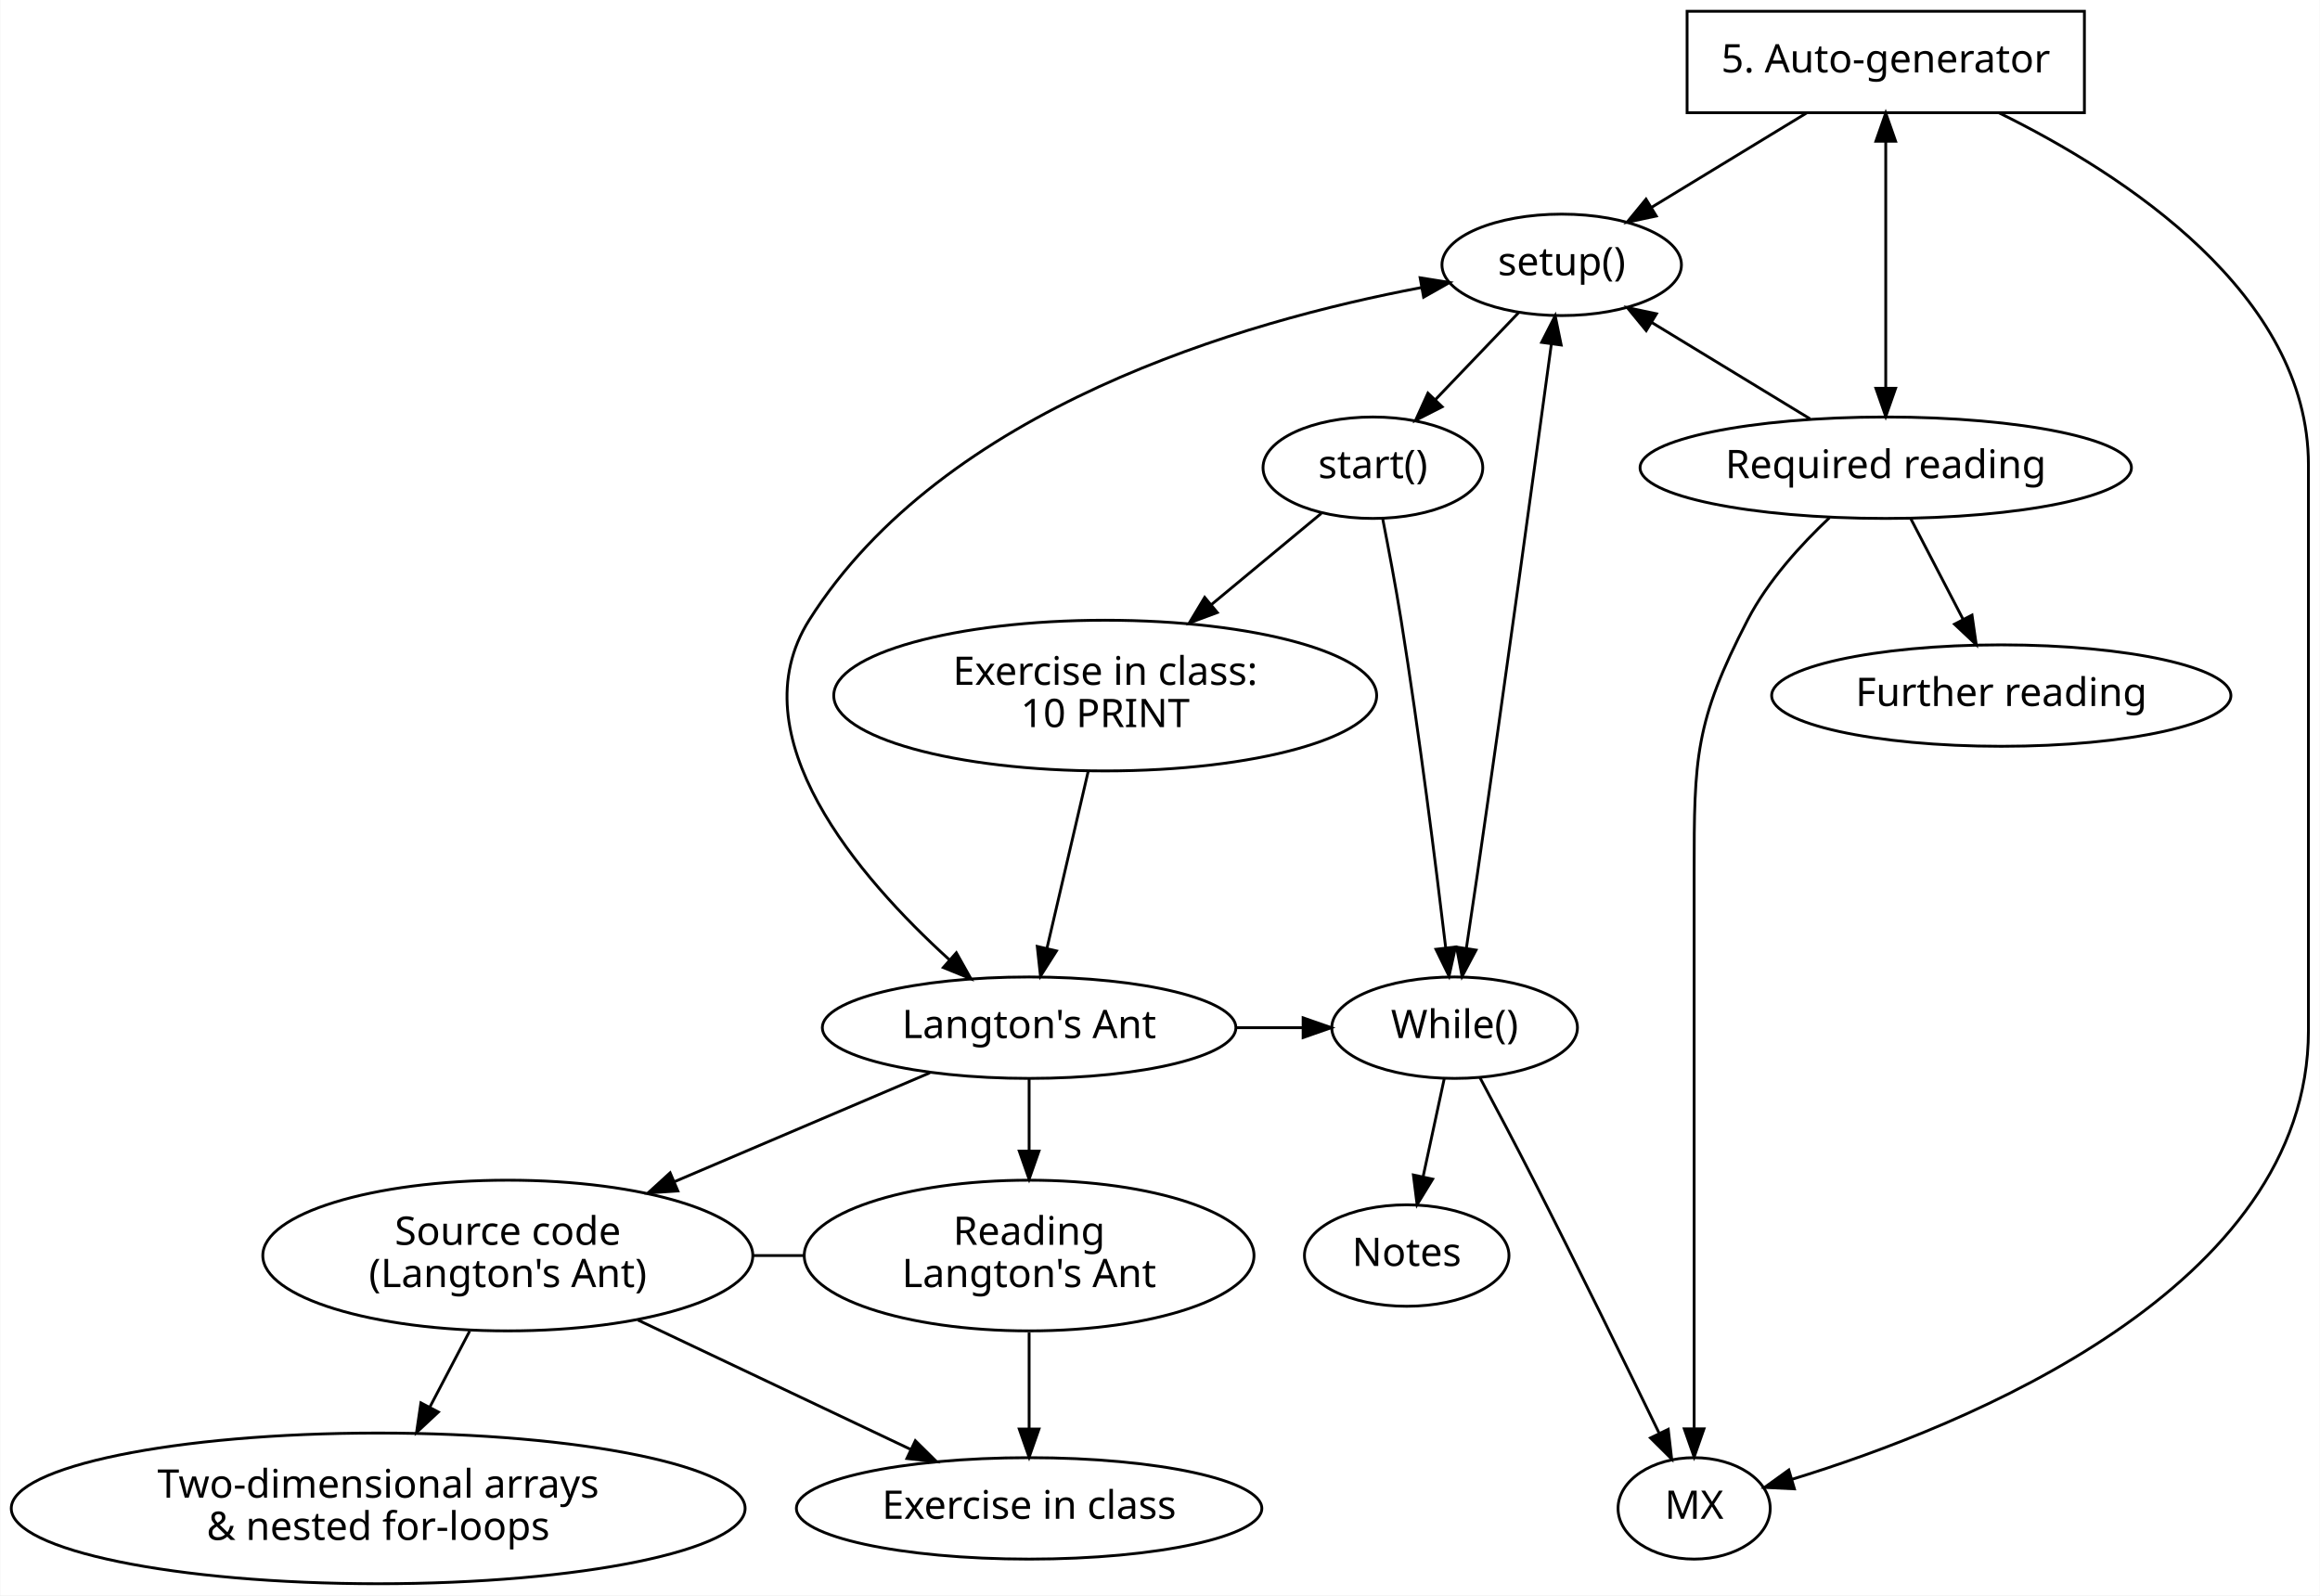
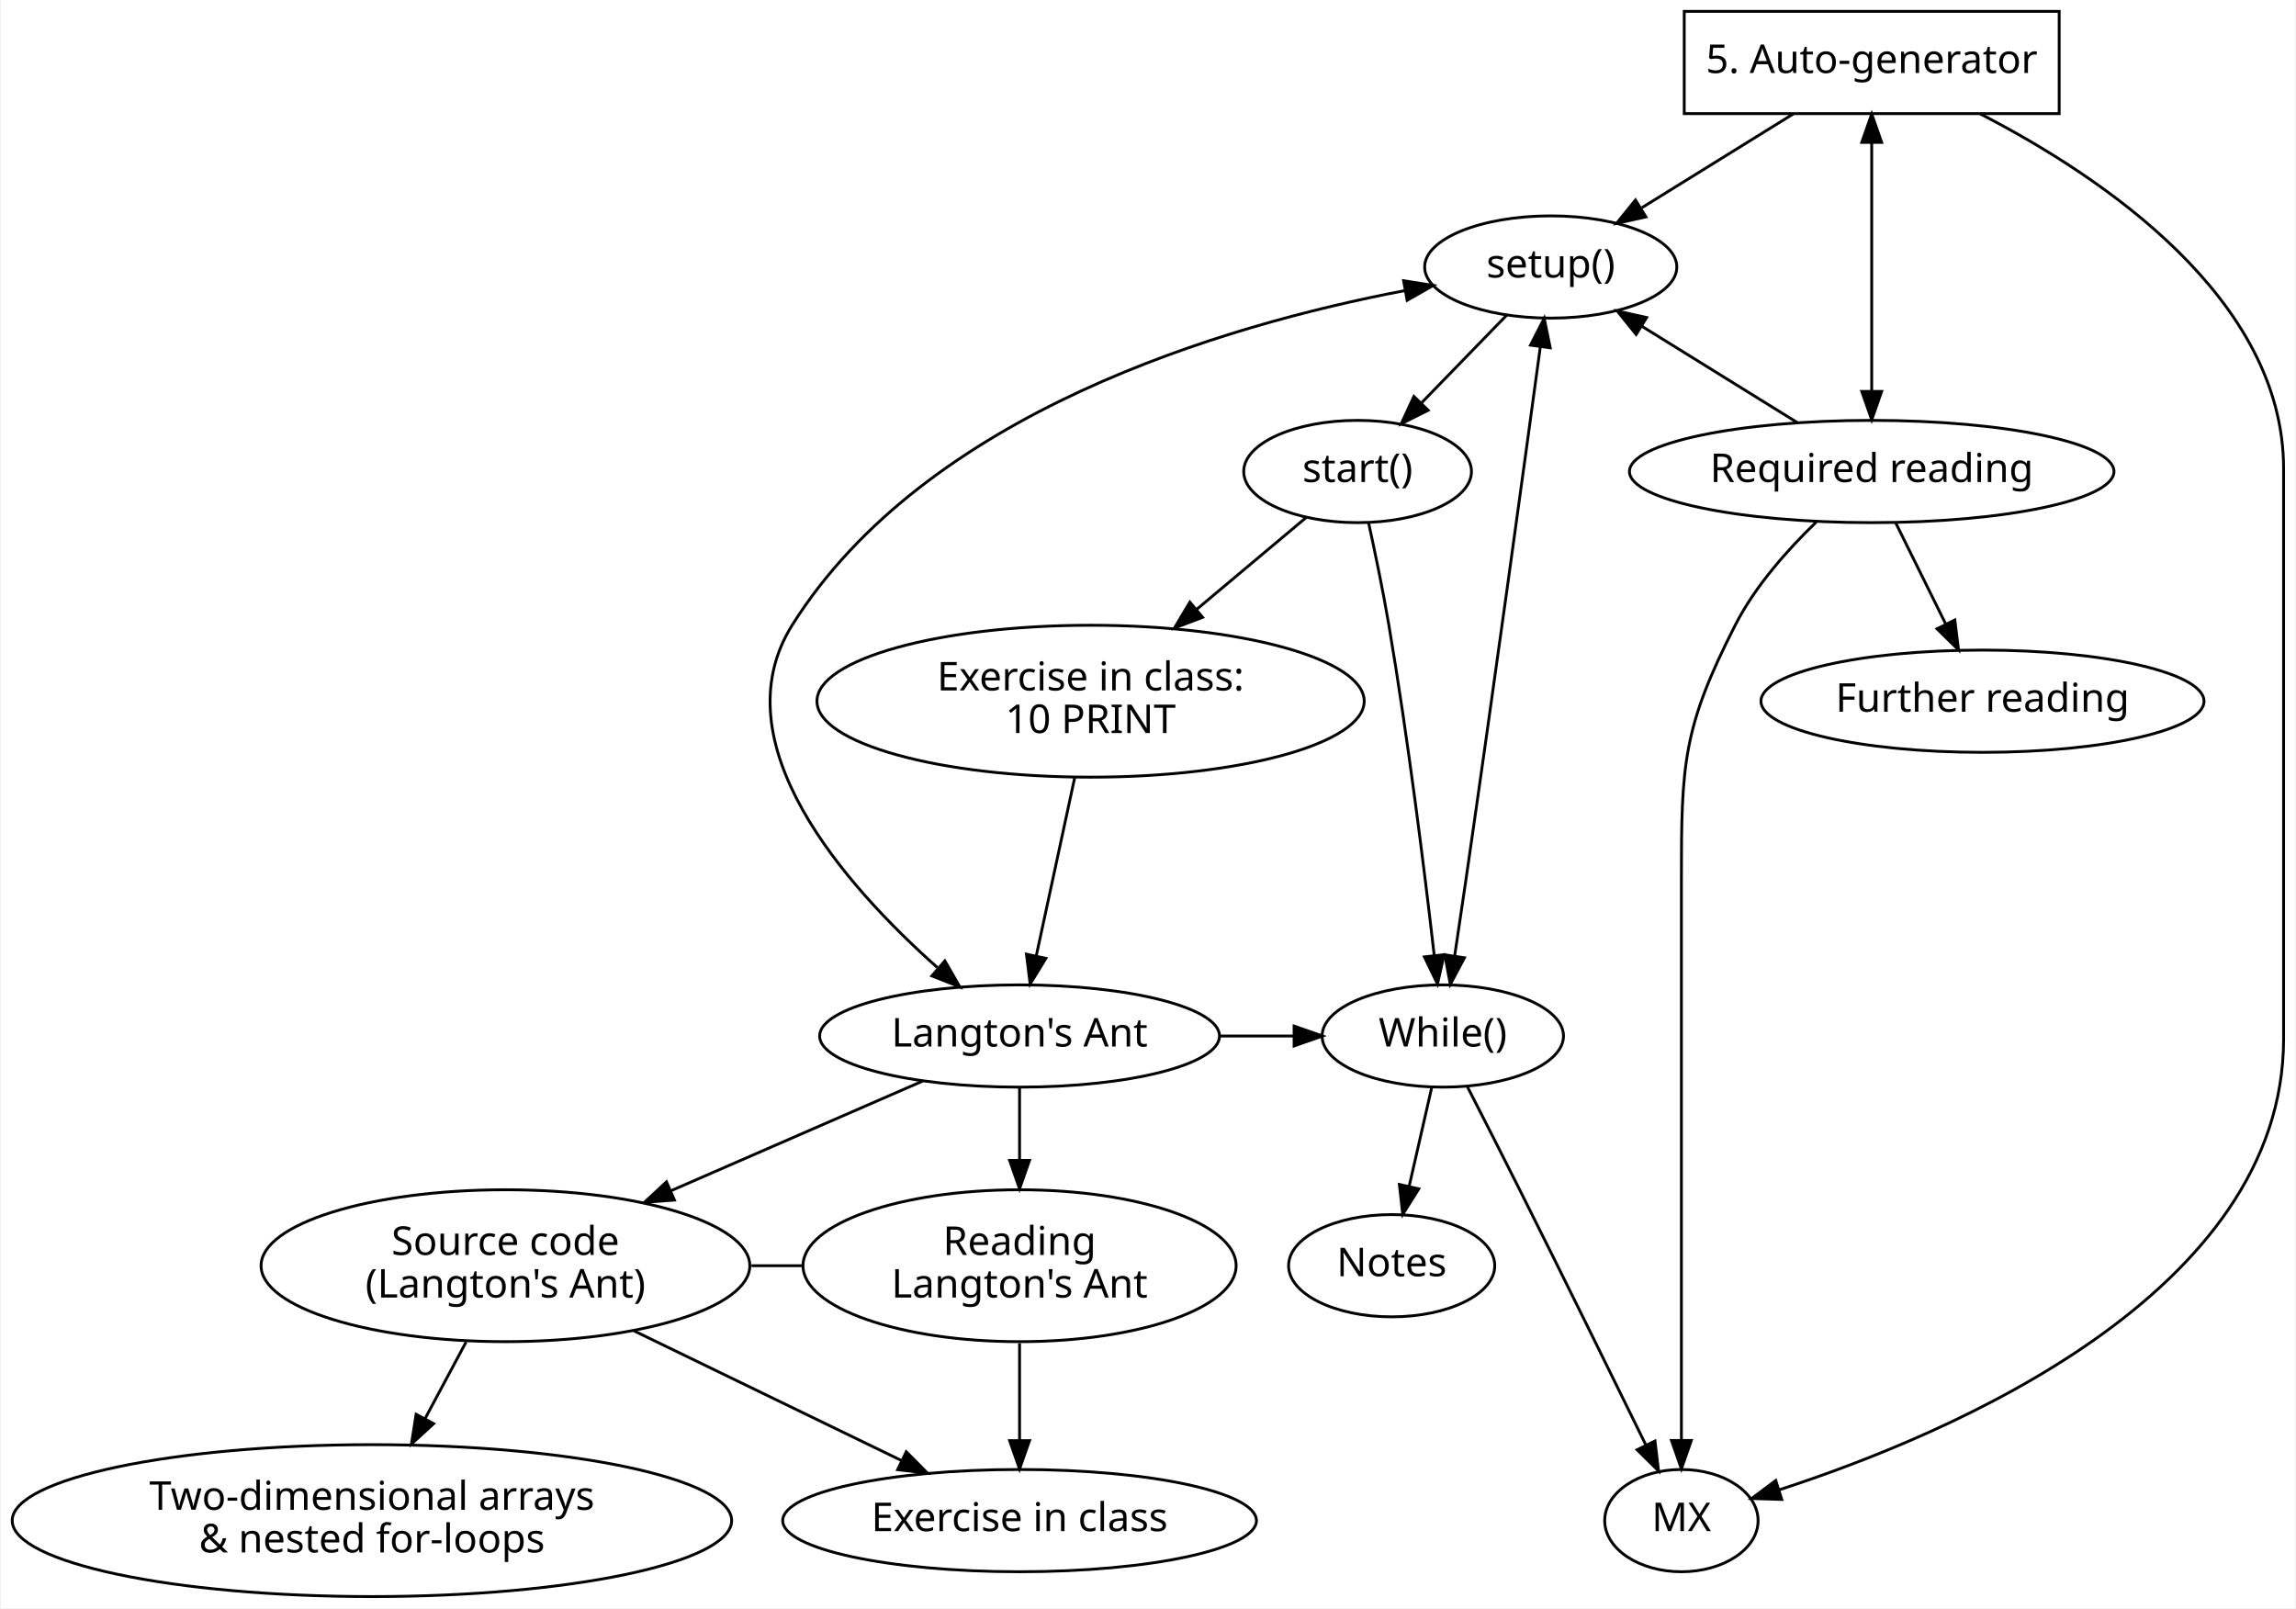
- <svg xmlns="http://www.w3.org/2000/svg" width="823pt" height="566pt" viewBox="0.00 0.00 823.11 566.22">
+ <svg xmlns="http://www.w3.org/2000/svg" width="808pt" height="566pt" viewBox="0.00 0.00 807.57 566.22">
  <g id="graph0" class="graph" transform="scale(1 1) rotate(0) translate(4 562.22)">
-     <polygon fill="white" stroke="none" points="-4,4 -4,-562.22 819.108,-562.22 819.108,4 -4,4" />
+     <polygon fill="white" stroke="transparent" points="-4,4 -4,-562.22 803.57,-562.22 803.57,4 -4,4" />
    <g id="node1" class="node">
-       <polygon fill="none" stroke="black" points="735.608,-558.22 594.608,-558.22 594.608,-522.22 735.608,-522.22 735.608,-558.22" />
-       <text text-anchor="middle" x="665.108" y="-536.52" font-family="Hershey-Noailles-help-me" font-size="14.00">5. Auto-generator</text>
+       <polygon fill="none" stroke="black" points="720.57,-558.22 588.57,-558.22 588.57,-522.22 720.57,-522.22 720.57,-558.22" />
+       <text text-anchor="middle" x="654.57" y="-536.52" font-family="Hershey-Noailles-help-me" font-size="14.00">5. Auto-generator</text>
    </g>
    <g id="node2" class="node">
-       <ellipse fill="none" stroke="black" cx="550.108" cy="-468.22" rx="42.494" ry="18" />
-       <text text-anchor="middle" x="550.108" y="-464.52" font-family="Hershey-Noailles-help-me" font-size="14.00">setup()</text>
+       <ellipse fill="none" stroke="black" cx="541.57" cy="-468.22" rx="44.39" ry="18" />
+       <text text-anchor="middle" x="541.57" y="-464.52" font-family="Hershey-Noailles-help-me" font-size="14.00">setup()</text>
    </g>
    <g id="edge1" class="edge">
-       <path fill="none" stroke="black" d="M636.975,-522.096C620.328,-511.963 599.19,-499.097 581.935,-488.593" />
-       <polygon fill="black" stroke="black" points="583.671,-485.553 573.309,-483.343 580.031,-491.532 583.671,-485.553" />
+       <path fill="none" stroke="black" d="M626.93,-522.1C610.83,-512.12 590.46,-499.51 573.66,-489.1" />
+       <polygon fill="black" stroke="black" points="575.08,-485.86 564.74,-483.57 571.4,-491.81 575.08,-485.86" />
    </g>
    <g id="node11" class="node">
-       <ellipse fill="none" stroke="black" cx="665.108" cy="-396.22" rx="87.185" ry="18" />
-       <text text-anchor="middle" x="665.108" y="-392.52" font-family="Hershey-Noailles-help-me" font-size="14.00">Required reading</text>
+       <ellipse fill="none" stroke="black" cx="654.57" cy="-396.22" rx="85.29" ry="18" />
+       <text text-anchor="middle" x="654.57" y="-392.52" font-family="Hershey-Noailles-help-me" font-size="14.00">Required reading</text>
    </g>
    <g id="edge7" class="edge">
-       <path fill="none" stroke="black" d="M665.108,-511.899C665.108,-486.819 665.108,-449.847 665.108,-424.713" />
-       <polygon fill="black" stroke="black" points="661.608,-512.092 665.108,-522.092 668.608,-512.092 661.608,-512.092" />
-       <polygon fill="black" stroke="black" points="668.608,-424.41 665.108,-414.41 661.608,-424.41 668.608,-424.41" />
+       <path fill="none" stroke="black" d="M654.57,-511.9C654.57,-486.82 654.57,-449.85 654.57,-424.71" />
+       <polygon fill="black" stroke="black" points="651.07,-512.09 654.57,-522.09 658.07,-512.09 651.07,-512.09" />
+       <polygon fill="black" stroke="black" points="658.07,-424.41 654.57,-414.41 651.07,-424.41 658.07,-424.41" />
    </g>
    <g id="node14" class="node">
-       <ellipse fill="none" stroke="black" cx="597.108" cy="-26.87" rx="27" ry="18" />
-       <text text-anchor="middle" x="597.108" y="-23.17" font-family="Hershey-Noailles-help-me" font-size="14.00">MX</text>
+       <ellipse fill="none" stroke="black" cx="587.57" cy="-26.87" rx="27" ry="18" />
+       <text text-anchor="middle" x="587.57" y="-23.17" font-family="Hershey-Noailles-help-me" font-size="14.00">MX</text>
    </g>
    <g id="edge6" class="edge">
-       <path fill="none" stroke="black" d="M705.305,-522.165C749.737,-500.296 815.108,-457.823 815.108,-397.22 815.108,-397.22 815.108,-397.22 815.108,-196.48 815.108,-104.927 693.314,-56.037 631.797,-37.182" />
-       <polygon fill="black" stroke="black" points="632.697,-33.799 622.115,-34.311 630.707,-40.51 632.697,-33.799" />
+       <path fill="none" stroke="black" d="M692.67,-522.19C735.63,-500.08 799.57,-457.12 799.57,-397.22 799.57,-397.22 799.57,-397.22 799.57,-196.48 799.57,-106.9 682.2,-57.28 622.12,-37.75" />
+       <polygon fill="black" stroke="black" points="622.9,-34.32 612.31,-34.66 620.79,-41 622.9,-34.32" />
    </g>
    <g id="node3" class="node">
-       <ellipse fill="none" stroke="black" cx="483.108" cy="-396.22" rx="38.993" ry="18" />
-       <text text-anchor="middle" x="483.108" y="-392.52" font-family="Hershey-Noailles-help-me" font-size="14.00">start()</text>
+       <ellipse fill="none" stroke="black" cx="473.57" cy="-396.22" rx="40.09" ry="18" />
+       <text text-anchor="middle" x="473.57" y="-392.52" font-family="Hershey-Noailles-help-me" font-size="14.00">start()</text>
    </g>
    <g id="edge2" class="edge">
-       <path fill="none" stroke="black" d="M534.904,-451.336C526.167,-442.207 515.033,-430.576 505.329,-420.437" />
-       <polygon fill="black" stroke="black" points="507.694,-417.846 498.251,-413.042 502.637,-422.686 507.694,-417.846" />
+       <path fill="none" stroke="black" d="M526.14,-451.34C517.27,-442.21 505.97,-430.58 496.13,-420.44" />
+       <polygon fill="black" stroke="black" points="498.42,-417.78 488.94,-413.04 493.4,-422.65 498.42,-417.78" />
    </g>
    <g id="node10" class="node">
-       <ellipse fill="none" stroke="black" cx="512.108" cy="-197.48" rx="43.592" ry="18" />
-       <text text-anchor="middle" x="512.108" y="-193.78" font-family="Hershey-Noailles-help-me" font-size="14.00">While()</text>
+       <ellipse fill="none" stroke="black" cx="503.57" cy="-197.48" rx="42.49" ry="18" />
+       <text text-anchor="middle" x="503.57" y="-193.78" font-family="Hershey-Noailles-help-me" font-size="14.00">While()</text>
    </g>
    <g id="edge8" class="edge">
-       <path fill="none" stroke="black" d="M546.448,-440.163C540.895,-399.281 529.945,-319.329 520.108,-251.48 518.887,-243.062 517.518,-233.899 516.263,-225.595" />
-       <polygon fill="black" stroke="black" points="542.99,-440.712 547.803,-450.151 549.927,-439.771 542.99,-440.712" />
-       <polygon fill="black" stroke="black" points="519.715,-225.019 514.752,-215.659 512.795,-226.071 519.715,-225.019" />
+       <path fill="none" stroke="black" d="M537.91,-440.16C532.36,-399.28 521.41,-319.33 511.57,-251.48 510.35,-243.06 508.98,-233.9 507.73,-225.6" />
+       <polygon fill="black" stroke="black" points="534.45,-440.71 539.27,-450.15 541.39,-439.77 534.45,-440.71" />
+       <polygon fill="black" stroke="black" points="511.18,-225.02 506.22,-215.66 504.26,-226.07 511.18,-225.02" />
    </g>
    <g id="node4" class="node">
-       <ellipse fill="none" stroke="black" cx="388.108" cy="-315.35" rx="96.333" ry="26.741" />
-       <text text-anchor="middle" x="388.108" y="-319.15" font-family="Hershey-Noailles-help-me" font-size="14.00">Exercise in class: </text>
-       <text text-anchor="middle" x="388.108" y="-304.15" font-family="Hershey-Noailles-help-me" font-size="14.00">10 PRINT</text>
+       <ellipse fill="none" stroke="black" cx="379.57" cy="-315.35" rx="96.33" ry="26.74" />
+       <text text-anchor="middle" x="379.57" y="-319.15" font-family="Hershey-Noailles-help-me" font-size="14.00">Exercise in class: </text>
+       <text text-anchor="middle" x="379.57" y="-304.15" font-family="Hershey-Noailles-help-me" font-size="14.00">10 PRINT</text>
    </g>
    <g id="edge3" class="edge">
-       <path fill="none" stroke="black" d="M464.791,-380.013C453.703,-370.808 439.152,-358.728 425.708,-347.566" />
-       <polygon fill="black" stroke="black" points="427.884,-344.824 417.954,-341.129 423.413,-350.21 427.884,-344.824" />
+       <path fill="none" stroke="black" d="M455.45,-380.01C444.48,-370.81 430.08,-358.73 416.78,-347.57" />
+       <polygon fill="black" stroke="black" points="419.02,-344.88 409.1,-341.13 414.52,-350.24 419.02,-344.88" />
    </g>
    <g id="edge17" class="edge">
-       <path fill="none" stroke="black" d="M486.59,-378.076C488.632,-367.719 491.181,-354.24 493.108,-342.22 499.573,-301.889 505.476,-254.934 508.932,-225.957" />
-       <polygon fill="black" stroke="black" points="512.436,-226.125 510.133,-215.783 505.485,-225.304 512.436,-226.125" />
+       <path fill="none" stroke="black" d="M477.46,-378.09C479.72,-367.74 482.53,-354.27 484.57,-342.22 491.4,-301.95 497.21,-254.98 500.54,-225.98" />
+       <polygon fill="black" stroke="black" points="504.05,-226.13 501.7,-215.8 497.09,-225.34 504.05,-226.13" />
    </g>
    <g id="node5" class="node">
-       <ellipse fill="none" stroke="black" cx="361.108" cy="-197.48" rx="73.387" ry="18" />
-       <text text-anchor="middle" x="361.108" y="-193.78" font-family="Hershey-Noailles-help-me" font-size="14.00">Langton's Ant</text>
+       <ellipse fill="none" stroke="black" cx="354.57" cy="-197.48" rx="70.39" ry="18" />
+       <text text-anchor="middle" x="354.57" y="-193.78" font-family="Hershey-Noailles-help-me" font-size="14.00">Langton's Ant</text>
    </g>
    <g id="edge4" class="edge">
-       <path fill="none" stroke="black" d="M382.048,-288.347C377.693,-269.656 371.835,-244.517 367.422,-225.58" />
-       <polygon fill="black" stroke="black" points="370.817,-224.723 365.138,-215.778 363.999,-226.312 370.817,-224.723" />
+       <path fill="none" stroke="black" d="M373.96,-288.35C369.93,-269.66 364.5,-244.52 360.42,-225.58" />
+       <polygon fill="black" stroke="black" points="363.83,-224.82 358.3,-215.78 356.99,-226.29 363.83,-224.82" />
    </g>
    <g id="edge5" class="edge">
-       <path fill="none" stroke="black" d="M332.695,-221.691C300.908,-250.566 257.074,-301.082 283.108,-342.22 330.748,-417.501 437.037,-448.198 500.198,-460.137" />
-       <polygon fill="black" stroke="black" points="335.283,-224.075 340.467,-214.835 330.652,-218.826 335.283,-224.075" />
-       <polygon fill="black" stroke="black" points="499.866,-463.634 510.328,-461.961 501.107,-456.744 499.866,-463.634" />
+       <path fill="none" stroke="black" d="M325.63,-221.59C293.24,-250.36 248.49,-300.77 274.57,-342.22 321.63,-417.01 426.65,-447.77 490.05,-459.88" />
+       <polygon fill="black" stroke="black" points="328.27,-223.94 333.55,-214.76 323.69,-218.64 328.27,-223.94" />
+       <polygon fill="black" stroke="black" points="489.77,-463.39 500.23,-461.73 491.02,-456.5 489.77,-463.39" />
    </g>
    <g id="node6" class="node">
-       <ellipse fill="none" stroke="black" cx="176.108" cy="-116.61" rx="86.948" ry="26.741" />
-       <text text-anchor="middle" x="176.108" y="-120.41" font-family="Hershey-Noailles-help-me" font-size="14.00">Source code</text>
-       <text text-anchor="middle" x="176.108" y="-105.41" font-family="Hershey-Noailles-help-me" font-size="14.00">(Langton's Ant)</text>
+       <ellipse fill="none" stroke="black" cx="173.57" cy="-116.61" rx="86.03" ry="26.74" />
+       <text text-anchor="middle" x="173.57" y="-120.41" font-family="Hershey-Noailles-help-me" font-size="14.00">Source code</text>
+       <text text-anchor="middle" x="173.57" y="-105.41" font-family="Hershey-Noailles-help-me" font-size="14.00">(Langton's Ant)</text>
    </g>
    <g id="edge12" class="edge">
-       <path fill="none" stroke="black" d="M325.875,-181.46C300.334,-170.571 265.188,-155.587 235.362,-142.872" />
-       <polygon fill="black" stroke="black" points="236.455,-139.533 225.884,-138.831 233.71,-145.972 236.455,-139.533" />
+       <path fill="none" stroke="black" d="M320.53,-181.65C295.58,-170.77 261.1,-155.75 231.81,-142.99" />
+       <polygon fill="black" stroke="black" points="233.06,-139.72 222.5,-138.93 230.27,-146.13 233.06,-139.72" />
    </g>
    <g id="node7" class="node">
-       <ellipse fill="none" stroke="black" cx="361.108" cy="-116.61" rx="79.806" ry="26.741" />
-       <text text-anchor="middle" x="361.108" y="-120.41" font-family="Hershey-Noailles-help-me" font-size="14.00">Reading </text>
-       <text text-anchor="middle" x="361.108" y="-105.41" font-family="Hershey-Noailles-help-me" font-size="14.00">Langton's Ant</text>
+       <ellipse fill="none" stroke="black" cx="354.57" cy="-116.61" rx="76.24" ry="26.74" />
+       <text text-anchor="middle" x="354.57" y="-120.41" font-family="Hershey-Noailles-help-me" font-size="14.00">Reading </text>
+       <text text-anchor="middle" x="354.57" y="-105.41" font-family="Hershey-Noailles-help-me" font-size="14.00">Langton's Ant</text>
    </g>
    <g id="edge13" class="edge">
-       <path fill="none" stroke="black" d="M361.108,-179.367C361.108,-171.877 361.108,-162.786 361.108,-153.908" />
-       <polygon fill="black" stroke="black" points="364.608,-153.693 361.108,-143.693 357.608,-153.693 364.608,-153.693" />
+       <path fill="none" stroke="black" d="M354.57,-179.37C354.57,-171.88 354.57,-162.79 354.57,-153.91" />
+       <polygon fill="black" stroke="black" points="358.07,-153.69 354.57,-143.69 351.07,-153.69 358.07,-153.69" />
    </g>
    <g id="edge20" class="edge">
-       <path fill="none" stroke="black" d="M434.838,-197.48C442.603,-197.48 450.368,-197.48 458.134,-197.48" />
-       <polygon fill="black" stroke="black" points="458.342,-200.98 468.342,-197.48 458.342,-193.98 458.342,-200.98" />
+       <path fill="none" stroke="black" d="M425,-197.48C433.68,-197.48 442.35,-197.48 451.03,-197.48" />
+       <polygon fill="black" stroke="black" points="451.22,-200.98 461.22,-197.48 451.22,-193.98 451.22,-200.98" />
    </g>
    <g id="edge9" class="edge">
-       <path fill="none" stroke="black" d="M263.188,-116.61C269.18,-116.61 275.173,-116.61 281.165,-116.61" />
+       <path fill="none" stroke="black" d="M260.18,-116.61C266.08,-116.61 271.98,-116.61 277.88,-116.61" />
    </g>
    <g id="node8" class="node">
-       <ellipse fill="none" stroke="black" cx="130.108" cy="-26.87" rx="130.215" ry="26.741" />
-       <text text-anchor="middle" x="130.108" y="-30.67" font-family="Hershey-Noailles-help-me" font-size="14.00">Two-dimensional arrays </text>
-       <text text-anchor="middle" x="130.108" y="-15.67" font-family="Hershey-Noailles-help-me" font-size="14.00">&amp; nested for-loops</text>
+       <ellipse fill="none" stroke="black" cx="126.57" cy="-26.87" rx="126.64" ry="26.74" />
+       <text text-anchor="middle" x="126.57" y="-30.67" font-family="Hershey-Noailles-help-me" font-size="14.00">Two-dimensional arrays </text>
+       <text text-anchor="middle" x="126.57" y="-15.67" font-family="Hershey-Noailles-help-me" font-size="14.00">&amp; nested for-loops</text>
    </g>
    <g id="edge16" class="edge">
-       <path fill="none" stroke="black" d="M162.555,-89.76C158.149,-81.356 153.183,-71.884 148.486,-62.925" />
-       <polygon fill="black" stroke="black" points="151.466,-61.07 143.722,-53.839 145.266,-64.321 151.466,-61.07" />
+       <path fill="none" stroke="black" d="M159.72,-89.76C155.22,-81.36 150.15,-71.88 145.35,-62.92" />
+       <polygon fill="black" stroke="black" points="148.29,-61 140.48,-53.84 142.12,-64.31 148.29,-61" />
    </g>
    <g id="node9" class="node">
-       <ellipse fill="none" stroke="black" cx="361.108" cy="-26.87" rx="82.585" ry="18" />
-       <text text-anchor="middle" x="361.108" y="-23.17" font-family="Hershey-Noailles-help-me" font-size="14.00">Exercise in class</text>
+       <ellipse fill="none" stroke="black" cx="354.57" cy="-26.87" rx="83.39" ry="18" />
+       <text text-anchor="middle" x="354.57" y="-23.17" font-family="Hershey-Noailles-help-me" font-size="14.00">Exercise in class</text>
    </g>
    <g id="edge14" class="edge">
-       <path fill="none" stroke="black" d="M222.314,-93.696C251.929,-79.65 290.074,-61.559 318.879,-47.898" />
-       <polygon fill="black" stroke="black" points="320.728,-50.895 328.263,-43.447 317.728,-44.57 320.728,-50.895" />
+       <path fill="none" stroke="black" d="M218.78,-93.7C247.66,-79.7 284.83,-61.68 312.98,-48.03" />
+       <polygon fill="black" stroke="black" points="314.68,-51.1 322.16,-43.58 311.63,-44.8 314.68,-51.1" />
    </g>
    <g id="edge15" class="edge">
-       <path fill="none" stroke="black" d="M361.108,-89.285C361.108,-78.534 361.108,-66.099 361.108,-55.242" />
-       <polygon fill="black" stroke="black" points="364.608,-55.031 361.108,-45.031 357.608,-55.031 364.608,-55.031" />
+       <path fill="none" stroke="black" d="M354.57,-89.29C354.57,-78.53 354.57,-66.1 354.57,-55.24" />
+       <polygon fill="black" stroke="black" points="358.07,-55.03 354.57,-45.03 351.07,-55.03 358.07,-55.03" />
    </g>
    <g id="node13" class="node">
-       <ellipse fill="none" stroke="black" cx="495.108" cy="-116.61" rx="36.294" ry="18" />
-       <text text-anchor="middle" x="495.108" y="-112.91" font-family="Hershey-Noailles-help-me" font-size="14.00">Notes</text>
+       <ellipse fill="none" stroke="black" cx="485.57" cy="-116.61" rx="36.29" ry="18" />
+       <text text-anchor="middle" x="485.57" y="-112.91" font-family="Hershey-Noailles-help-me" font-size="14.00">Notes</text>
    </g>
    <g id="edge18" class="edge">
-       <path fill="none" stroke="black" d="M508.419,-179.367C506.236,-169.238 503.421,-156.18 500.943,-144.682" />
-       <polygon fill="black" stroke="black" points="504.318,-143.728 498.789,-134.69 497.475,-145.203 504.318,-143.728" />
+       <path fill="none" stroke="black" d="M499.67,-179.37C497.35,-169.24 494.37,-156.18 491.75,-144.68" />
+       <polygon fill="black" stroke="black" points="495.11,-143.66 489.47,-134.69 488.28,-145.22 495.11,-143.66" />
    </g>
    <g id="edge19" class="edge">
-       <path fill="none" stroke="black" d="M521.055,-179.833C526.612,-169.423 533.861,-155.715 540.108,-143.48 555.778,-112.787 573.222,-77.185 584.635,-53.687" />
-       <polygon fill="black" stroke="black" points="587.921,-54.932 589.134,-44.407 581.622,-51.878 587.921,-54.932" />
+       <path fill="none" stroke="black" d="M512.14,-179.8C517.48,-169.38 524.46,-155.67 530.57,-143.48 546.01,-112.67 563.5,-77.09 574.99,-53.63" />
+       <polygon fill="black" stroke="black" points="578.27,-54.89 579.52,-44.37 571.98,-51.81 578.27,-54.89" />
    </g>
    <g id="edge11" class="edge">
-       <path fill="none" stroke="black" d="M638.241,-413.574C621.492,-423.769 599.845,-436.945 582.197,-447.688" />
-       <polygon fill="black" stroke="black" points="580.102,-444.866 573.38,-453.055 583.741,-450.845 580.102,-444.866" />
+       <path fill="none" stroke="black" d="M628.42,-413.42C612.11,-423.53 590.98,-436.61 573.66,-447.35" />
+       <polygon fill="black" stroke="black" points="571.64,-444.47 564.99,-452.72 575.33,-450.43 571.64,-444.47" />
    </g>
    <g id="node12" class="node">
-       <ellipse fill="none" stroke="black" cx="706.108" cy="-315.35" rx="81.486" ry="18" />
-       <text text-anchor="middle" x="706.108" y="-311.65" font-family="Hershey-Noailles-help-me" font-size="14.00">Further reading</text>
+       <ellipse fill="none" stroke="black" cx="693.57" cy="-315.35" rx="77.99" ry="18" />
+       <text text-anchor="middle" x="693.57" y="-311.65" font-family="Hershey-Noailles-help-me" font-size="14.00">Further reading</text>
    </g>
    <g id="edge21" class="edge">
-       <path fill="none" stroke="black" d="M674.004,-378.107C679.43,-367.668 686.474,-354.118 692.581,-342.371" />
-       <polygon fill="black" stroke="black" points="695.722,-343.918 697.229,-333.431 689.511,-340.689 695.722,-343.918" />
+       <path fill="none" stroke="black" d="M663.03,-378.11C668.15,-367.77 674.76,-354.39 680.53,-342.72" />
+       <polygon fill="black" stroke="black" points="683.83,-343.95 685.13,-333.43 677.56,-340.84 683.83,-343.95" />
    </g>
    <g id="edge10" class="edge">
-       <path fill="none" stroke="black" d="M645.154,-378.487C634.967,-368.888 623.248,-356.022 616.108,-342.22 597.375,-306.01 597.108,-293.249 597.108,-252.48 597.108,-252.48 597.108,-252.48 597.108,-196.48 597.108,-146.774 597.108,-88.825 597.108,-55.438" />
-       <polygon fill="black" stroke="black" points="600.608,-55.104 597.108,-45.104 593.608,-55.104 600.608,-55.104" />
+       <path fill="none" stroke="black" d="M635.03,-378.41C625.06,-368.79 613.57,-355.93 606.57,-342.22 588.03,-305.91 587.57,-293.25 587.57,-252.48 587.57,-252.48 587.57,-252.48 587.57,-196.48 587.57,-146.77 587.57,-88.83 587.57,-55.44" />
+       <polygon fill="black" stroke="black" points="591.07,-55.1 587.57,-45.1 584.07,-55.1 591.07,-55.1" />
    </g>
  </g>
</svg>
